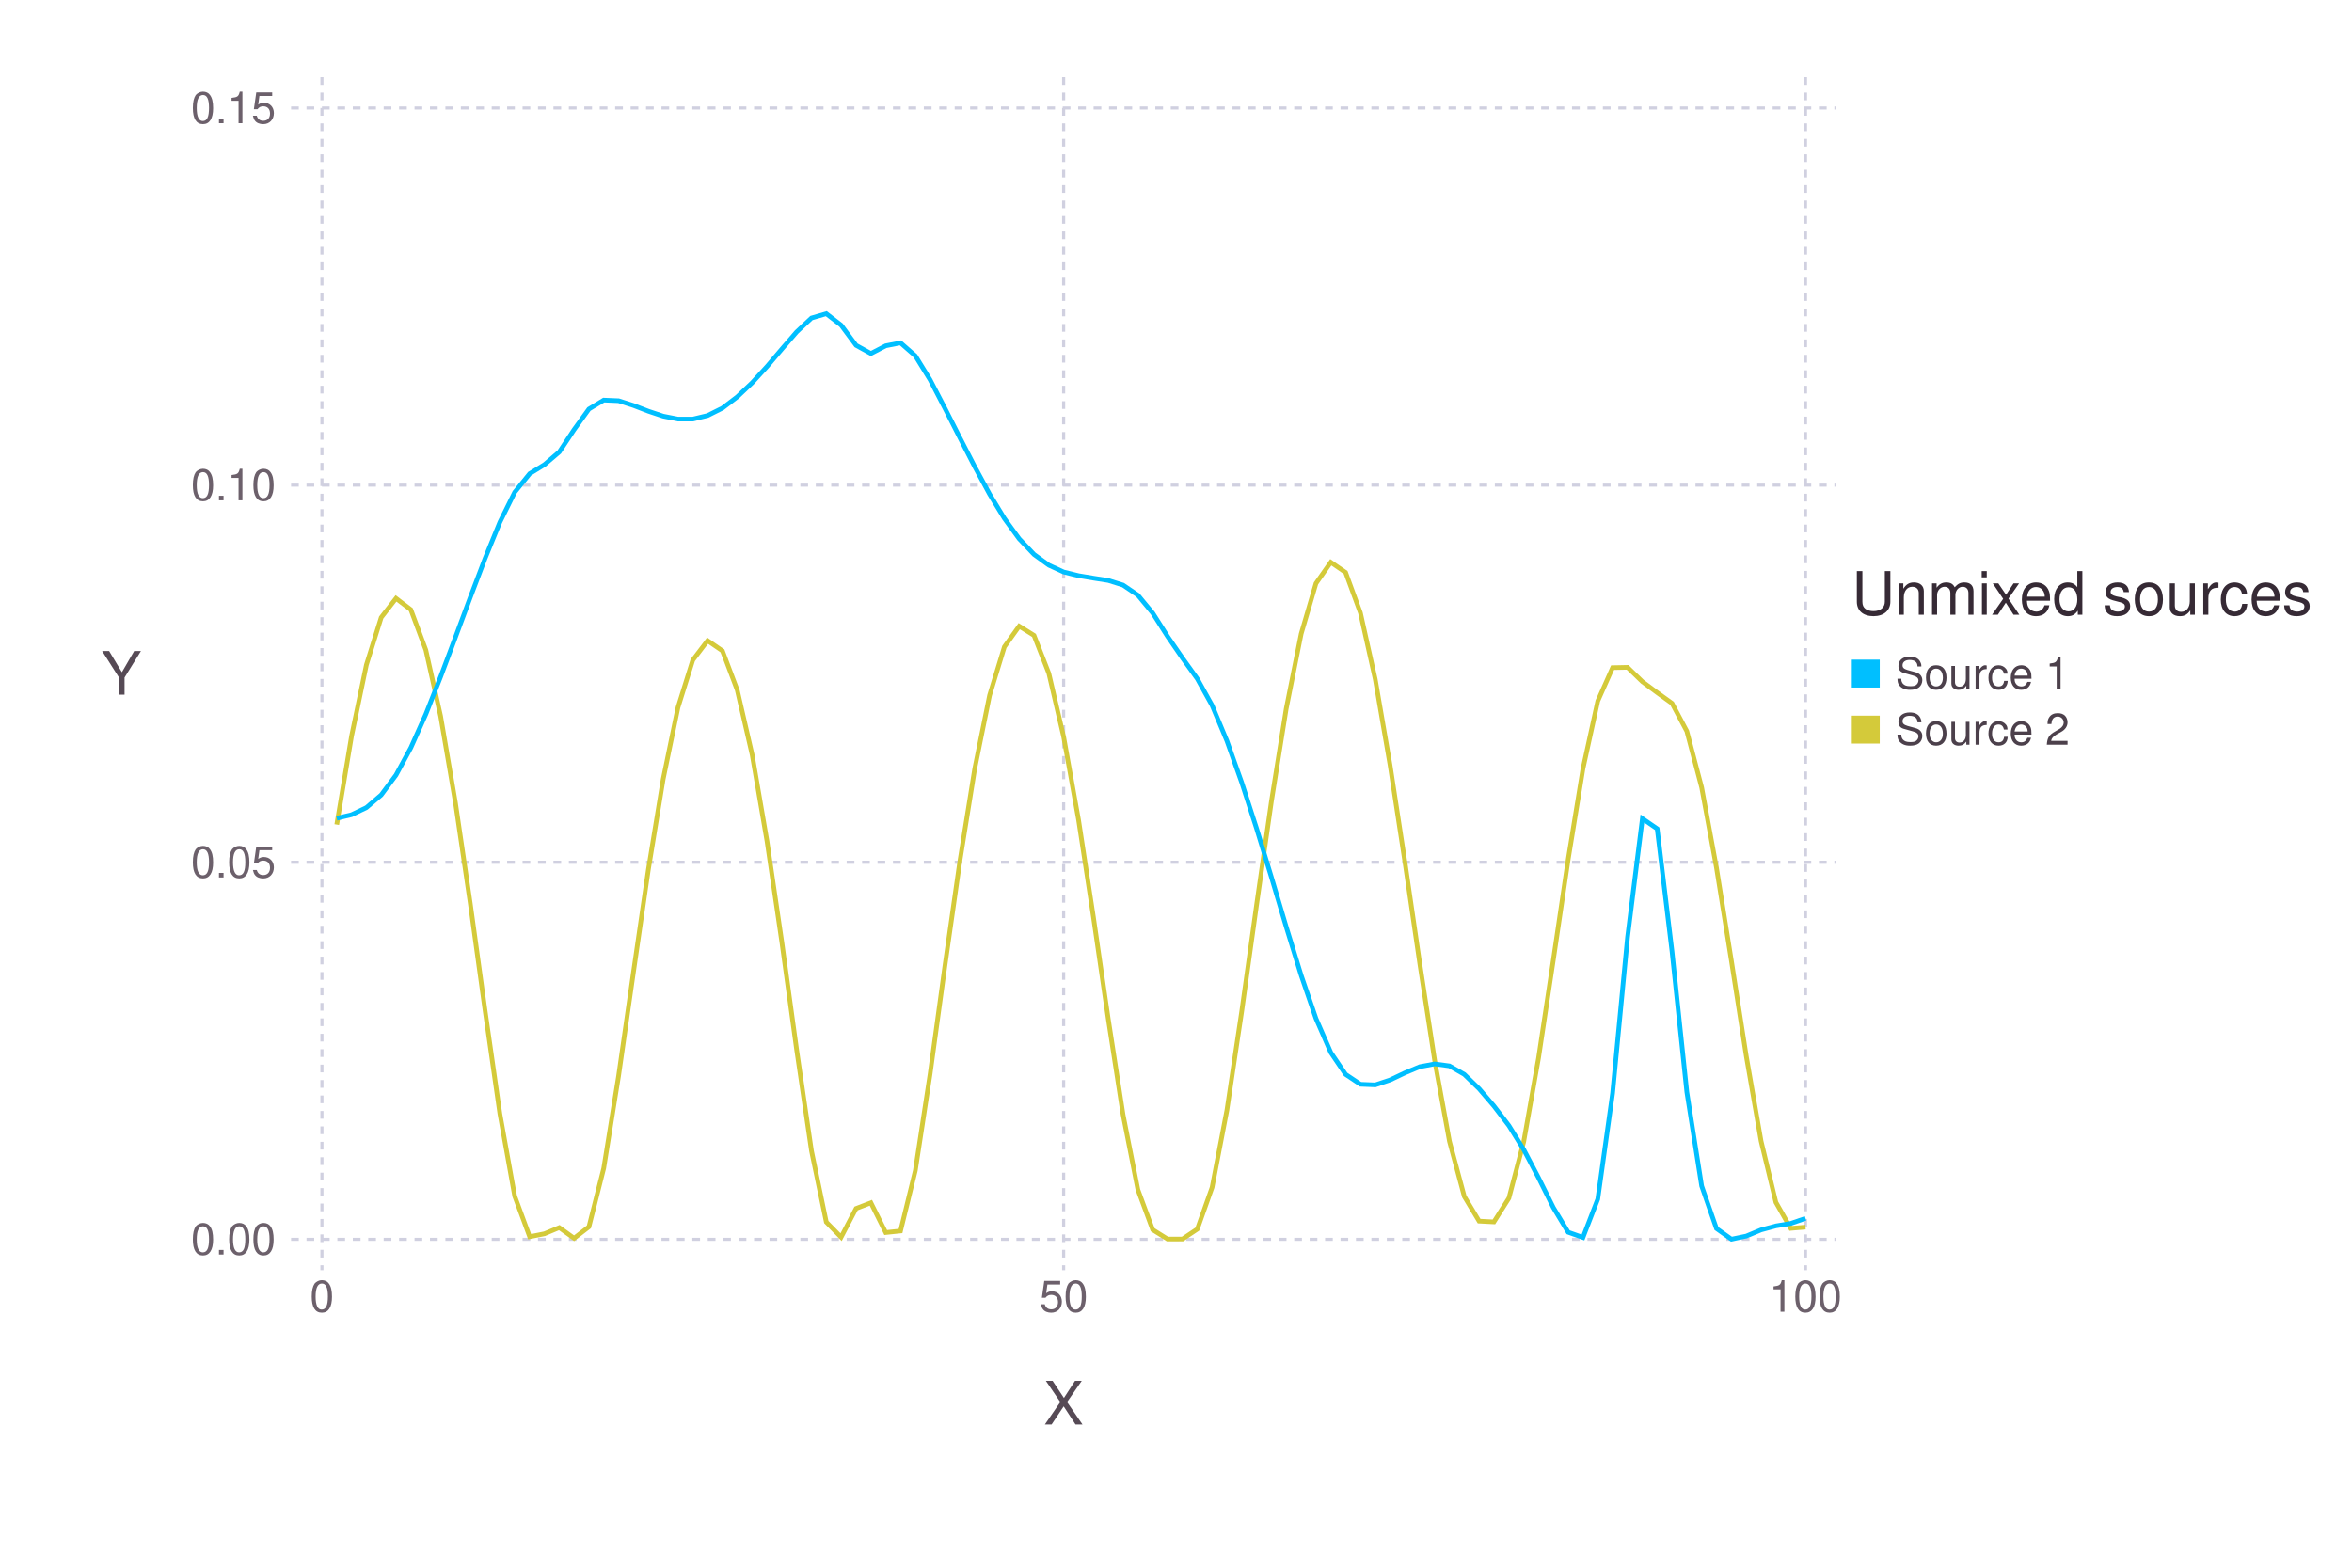
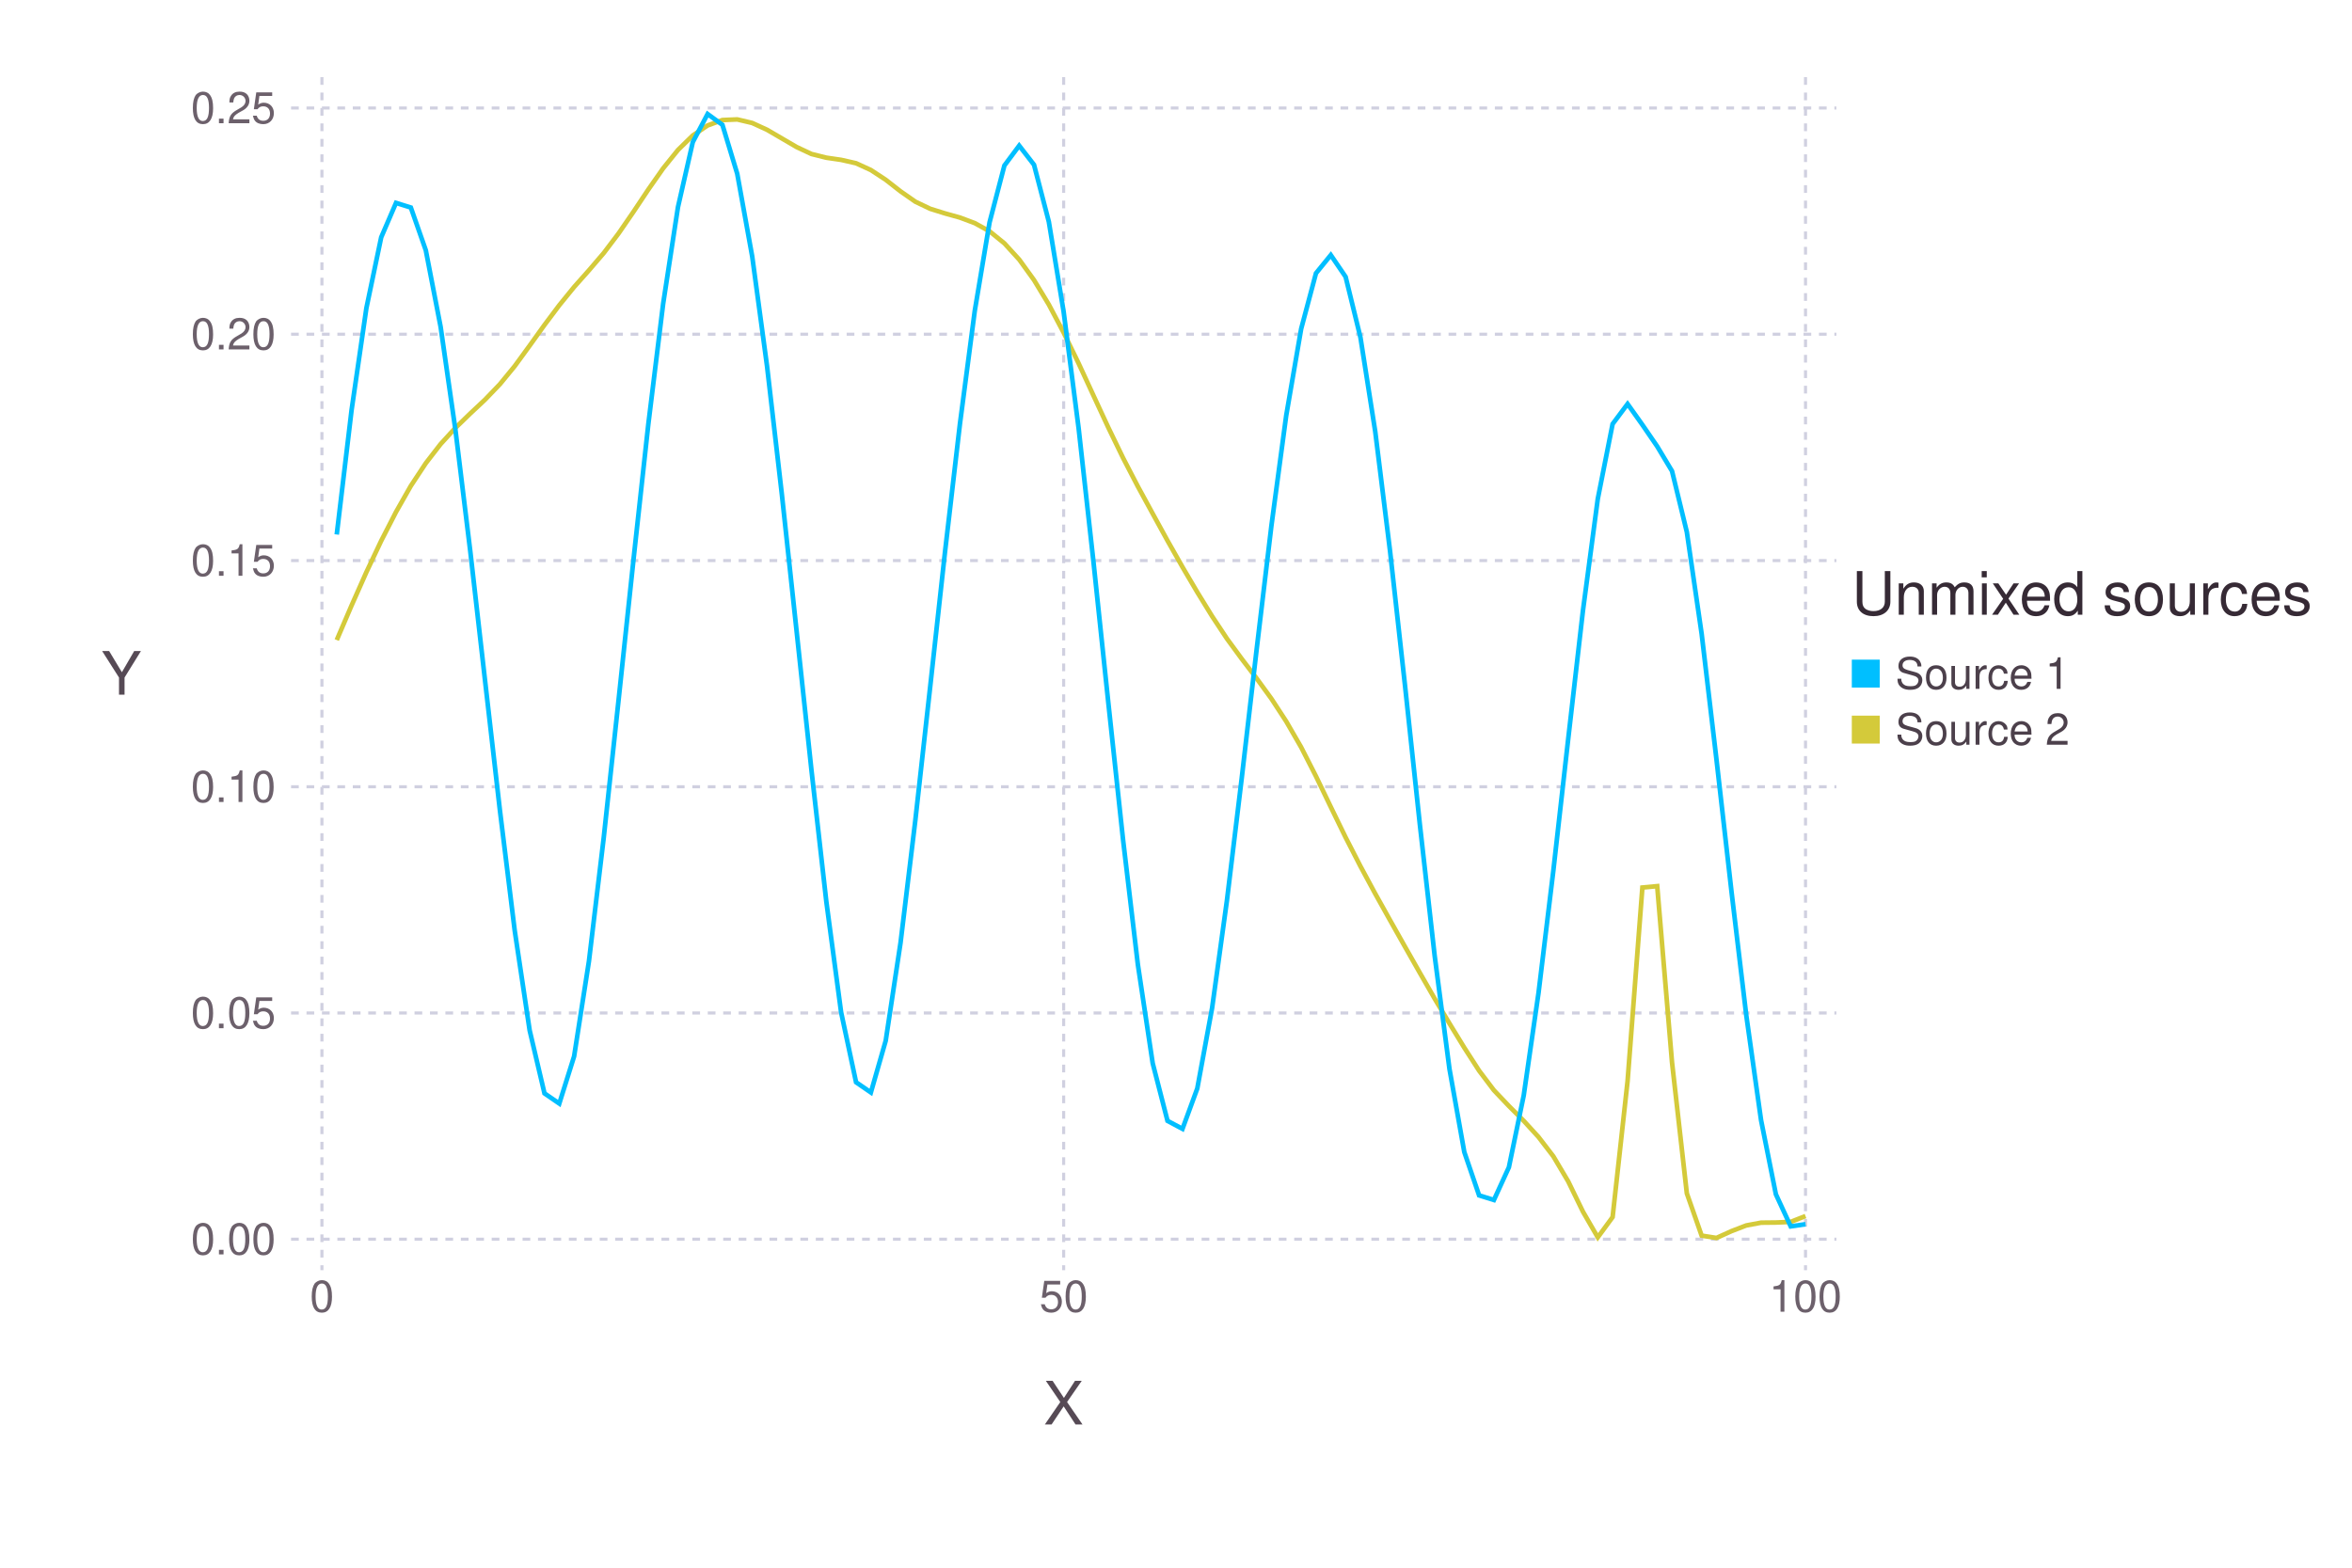
<svg xmlns="http://www.w3.org/2000/svg" version="1.2" width="152.4mm" height="101.6mm" viewBox="0 0 152.4 101.6" stroke="none" fill="#000000" stroke-width="0.3" font-size="3.88">
-   <g class="plotroot xscalable yscalable" id="img-59061e9d-1">
-     <g font-size="3.88" font-family="'PT Sans','Helvetica Neue','Helvetica',sans-serif" fill="#564A55" stroke="#000000" stroke-opacity="0.000" id="img-59061e9d-2">
+   <g class="plotroot xscalable yscalable" id="img-afb9654b-1">
+     <g font-size="3.88" font-family="'PT Sans','Helvetica Neue','Helvetica',sans-serif" fill="#564A55" stroke="#000000" stroke-opacity="0.000" id="img-afb9654b-2">
      <text x="68.92" y="89.99" text-anchor="middle" dy="0.6em">X</text>
    </g>
-     <g class="guide xlabels" font-size="2.82" font-family="'PT Sans Caption','Helvetica Neue','Helvetica',sans-serif" fill="#6C606B" id="img-59061e9d-3">
+     <g class="guide xlabels" font-size="2.82" font-family="'PT Sans Caption','Helvetica Neue','Helvetica',sans-serif" fill="#6C606B" id="img-afb9654b-3">
      <text x="20.86" y="83.32" text-anchor="middle" dy="0.6em">0</text>
      <text x="68.92" y="83.32" text-anchor="middle" dy="0.6em">50</text>
      <text x="116.99" y="83.32" text-anchor="middle" dy="0.6em">100</text>
    </g>
-     <g class="guide colorkey" id="img-59061e9d-4">
-       <g fill="#4C404B" font-size="2.82" font-family="'PT Sans','Helvetica Neue','Helvetica',sans-serif" id="img-59061e9d-5">
-         <text x="122.81" y="43.66" dy="0.35em" id="img-59061e9d-6" class="color_Source_1">Source 1</text>
-         <text x="122.81" y="47.28" dy="0.35em" id="img-59061e9d-7" class="color_Source_2">Source 2</text>
+     <g class="guide colorkey" id="img-afb9654b-4">
+       <g fill="#4C404B" font-size="2.82" font-family="'PT Sans','Helvetica Neue','Helvetica',sans-serif" id="img-afb9654b-5">
+         <text x="122.81" y="43.66" dy="0.35em" id="img-afb9654b-6" class="color_Source_1">Source 1</text>
+         <text x="122.81" y="47.28" dy="0.35em" id="img-afb9654b-7" class="color_Source_2">Source 2</text>
      </g>
-       <g stroke="#000000" stroke-opacity="0.000" id="img-59061e9d-8">
-         <rect x="119.99" y="42.75" width="1.81" height="1.81" id="img-59061e9d-9" class="color_Source_1" fill="#00BFFF" />
-         <rect x="119.99" y="46.38" width="1.81" height="1.81" id="img-59061e9d-10" class="color_Source_2" fill="#D4CA3A" />
+       <g stroke="#000000" stroke-opacity="0.000" id="img-afb9654b-8">
+         <rect x="119.99" y="42.75" width="1.81" height="1.81" id="img-afb9654b-9" fill="#00BFFF" class="color_Source_1" />
+         <rect x="119.99" y="46.38" width="1.81" height="1.81" id="img-afb9654b-10" fill="#D4CA3A" class="color_Source_2" />
      </g>
-       <g fill="#362A35" font-size="3.88" font-family="'PT Sans','Helvetica Neue','Helvetica',sans-serif" stroke="#000000" stroke-opacity="0.000" id="img-59061e9d-11">
-         <text x="119.99" y="39.84" id="img-59061e9d-12">Unmixed sources</text>
+       <g fill="#362A35" font-size="3.88" font-family="'PT Sans','Helvetica Neue','Helvetica',sans-serif" stroke="#000000" stroke-opacity="0.000" id="img-afb9654b-11">
+         <text x="119.99" y="39.84" id="img-afb9654b-12">Unmixed sources</text>
      </g>
    </g>
-     <g clip-path="url(#img-59061e9d-13)">
-       <g id="img-59061e9d-14">
-         <g pointer-events="visible" opacity="1" fill="#000000" fill-opacity="0.000" stroke="#000000" stroke-opacity="0.000" class="guide background" id="img-59061e9d-15">
-           <rect x="18.86" y="5" width="100.14" height="77.32" id="img-59061e9d-16" />
+     <g clip-path="url(#img-afb9654b-13)">
+       <g id="img-afb9654b-14">
+         <g pointer-events="visible" opacity="1" fill="#000000" fill-opacity="0.000" stroke="#000000" stroke-opacity="0.000" class="guide background" id="img-afb9654b-15">
+           <rect x="18.86" y="5" width="100.14" height="77.32" id="img-afb9654b-16" />
        </g>
-         <g class="guide ygridlines xfixed" stroke-dasharray="0.5,0.5" stroke-width="0.2" stroke="#D0D0E0" id="img-59061e9d-17">
-           <path fill="none" d="M18.86,80.32 L 118.99 80.32" id="img-59061e9d-18" />
-           <path fill="none" d="M18.86,55.88 L 118.99 55.88" id="img-59061e9d-19" />
-           <path fill="none" d="M18.86,31.44 L 118.99 31.44" id="img-59061e9d-20" />
-           <path fill="none" d="M18.86,7 L 118.99 7" id="img-59061e9d-21" />
+         <g class="guide ygridlines xfixed" stroke-dasharray="0.5,0.5" stroke-width="0.2" stroke="#D0D0E0" id="img-afb9654b-17">
+           <path fill="none" d="M18.86,80.31 L 118.99 80.31" id="img-afb9654b-18" />
+           <path fill="none" d="M18.86,65.65 L 118.99 65.65" id="img-afb9654b-19" />
+           <path fill="none" d="M18.86,50.99 L 118.99 50.99" id="img-afb9654b-20" />
+           <path fill="none" d="M18.86,36.33 L 118.99 36.33" id="img-afb9654b-21" />
+           <path fill="none" d="M18.86,21.66 L 118.99 21.66" id="img-afb9654b-22" />
+           <path fill="none" d="M18.86,7 L 118.99 7" id="img-afb9654b-23" />
        </g>
-         <g class="guide xgridlines yfixed" stroke-dasharray="0.5,0.5" stroke-width="0.2" stroke="#D0D0E0" id="img-59061e9d-22">
-           <path fill="none" d="M20.86,5 L 20.86 82.32" id="img-59061e9d-23" />
-           <path fill="none" d="M68.92,5 L 68.92 82.32" id="img-59061e9d-24" />
-           <path fill="none" d="M116.99,5 L 116.99 82.32" id="img-59061e9d-25" />
+         <g class="guide xgridlines yfixed" stroke-dasharray="0.5,0.5" stroke-width="0.2" stroke="#D0D0E0" id="img-afb9654b-24">
+           <path fill="none" d="M20.86,5 L 20.86 82.32" id="img-afb9654b-25" />
+           <path fill="none" d="M68.92,5 L 68.92 82.32" id="img-afb9654b-26" />
+           <path fill="none" d="M116.99,5 L 116.99 82.32" id="img-afb9654b-27" />
        </g>
-         <g class="plotpanel" id="img-59061e9d-26">
-           <g stroke-width="0.3" fill="#000000" fill-opacity="0.000" class="geometry color_Source_2" stroke-dasharray="none" stroke="#D4CA3A" id="img-59061e9d-27">
-             <path fill="none" d="M21.82,53.44 L 22.78 47.7 23.74 43.09 24.7 40.02 25.66 38.78 26.62 39.51 27.59 42.12 28.55 46.41 29.51 52.02 30.47 58.54 31.43 65.49 32.39 72.18 33.35 77.52 34.32 80.15 35.28 79.96 36.24 79.56 37.2 80.25 38.16 79.51 39.12 75.71 40.08 69.74 41.05 62.97 42.01 56.36 42.97 50.5 43.93 45.85 44.89 42.78 45.85 41.52 46.81 42.18 47.77 44.72 48.74 48.93 49.7 54.52 50.66 61.06 51.62 68.04 52.58 74.58 53.54 79.2 54.5 80.18 55.47 78.32 56.43 77.95 57.39 79.88 58.35 79.78 59.31 75.86 60.27 69.58 61.23 62.57 62.2 55.78 63.16 49.81 64.12 45.07 65.08 41.92 66.04 40.58 67 41.18 67.96 43.64 68.92 47.75 69.89 53.16 70.85 59.44 71.81 66.03 72.77 72.24 73.73 77.1 74.69 79.7 75.65 80.3 76.62 80.3 77.58 79.66 78.54 76.95 79.5 71.94 80.46 65.53 81.42 58.65 82.38 51.95 83.34 45.94 84.31 41.08 85.27 37.81 86.23 36.44 87.19 37.1 88.15 39.72 89.11 44.02 90.07 49.58 91.04 55.91 92 62.48 92.96 68.72 93.92 73.97 94.88 77.54 95.84 79.14 96.8 79.19 97.77 77.65 98.73 74 99.69 68.57 100.65 62.21 101.61 55.71 102.57 49.82 103.53 45.43 104.49 43.27 105.46 43.25 106.42 44.18 107.38 44.89 108.34 45.58 109.3 47.39 110.26 51.03 111.22 56.23 112.19 62.28 113.15 68.43 114.11 73.95 115.07 77.92 116.03 79.61 116.99 79.53" id="img-59061e9d-28" />
+         <g class="plotpanel" id="img-afb9654b-28">
+           <g stroke-width="0.3" fill="#000000" fill-opacity="0.000" class="geometry color_Source_2" stroke-dasharray="none" stroke="#D4CA3A" id="img-afb9654b-29">
+             <path fill="none" d="M21.82,41.48 L 22.78 39.24 23.74 37.08 24.7 35.05 25.66 33.18 26.62 31.49 27.59 30.02 28.55 28.78 29.51 27.73 30.47 26.8 31.43 25.9 32.39 24.9 33.35 23.73 34.32 22.4 35.28 21.06 36.24 19.78 37.2 18.6 38.16 17.52 39.12 16.4 40.08 15.13 41.05 13.72 42.01 12.28 42.97 10.91 43.93 9.72 44.89 8.78 45.85 8.13 46.81 7.78 47.77 7.74 48.74 7.97 49.7 8.41 50.66 8.97 51.62 9.53 52.58 9.98 53.54 10.22 54.5 10.36 55.47 10.58 56.43 11.02 57.39 11.65 58.35 12.4 59.31 13.07 60.27 13.53 61.23 13.83 62.2 14.1 63.16 14.46 64.12 14.99 65.08 15.77 66.04 16.82 67 18.15 67.96 19.74 68.92 21.56 69.89 23.55 70.85 25.63 71.81 27.7 72.77 29.68 73.73 31.53 74.69 33.29 75.65 35.04 76.62 36.75 77.58 38.38 78.54 39.94 79.5 41.39 80.46 42.7 81.42 43.96 82.38 45.28 83.34 46.75 84.31 48.43 85.27 50.31 86.23 52.3 87.19 54.27 88.15 56.14 89.11 57.92 90.07 59.64 91.04 61.36 92 63.05 92.96 64.72 93.92 66.33 94.88 67.9 95.84 69.39 96.8 70.66 97.77 71.68 98.73 72.64 99.69 73.69 100.65 74.94 101.61 76.56 102.57 78.53 103.53 80.19 104.49 78.88 105.46 70.07 106.42 57.52 107.38 57.43 108.34 68.85 109.3 77.34 110.26 80.08 111.22 80.23 112.19 79.79 113.15 79.42 114.11 79.24 115.07 79.23 116.03 79.19 116.99 78.81" id="img-afb9654b-30" />
          </g>
-           <g stroke-width="0.3" fill="#000000" fill-opacity="0.000" class="geometry color_Source_1" stroke-dasharray="none" stroke="#00BFFF" id="img-59061e9d-29">
-             <path fill="none" d="M21.82,53.03 L 22.78 52.8 23.74 52.34 24.7 51.52 25.66 50.23 26.62 48.46 27.59 46.29 28.55 43.86 29.51 41.3 30.47 38.72 31.43 36.19 32.39 33.84 33.35 31.9 34.32 30.7 35.28 30.11 36.24 29.29 37.2 27.84 38.16 26.51 39.12 25.93 40.08 25.97 41.05 26.28 42.01 26.65 42.97 26.97 43.93 27.16 44.89 27.16 45.85 26.93 46.81 26.45 47.77 25.72 48.74 24.8 49.7 23.75 50.66 22.62 51.62 21.51 52.58 20.61 53.54 20.33 54.5 21.07 55.47 22.38 56.43 22.91 57.39 22.41 58.35 22.22 59.31 23.06 60.27 24.62 61.23 26.47 62.2 28.38 63.16 30.25 64.12 32.02 65.08 33.6 66.04 34.92 67 35.93 67.96 36.63 68.92 37.07 69.89 37.31 70.85 37.47 71.81 37.62 72.77 37.92 73.73 38.57 74.69 39.73 75.65 41.24 76.62 42.65 77.58 43.99 78.54 45.72 79.5 48.02 80.46 50.72 81.42 53.69 82.38 56.84 83.34 60.06 84.31 63.21 85.27 66.01 86.23 68.21 87.19 69.63 88.15 70.27 89.11 70.31 90.07 69.99 91.04 69.53 92 69.13 92.96 68.95 93.92 69.08 94.88 69.63 95.84 70.56 96.8 71.68 97.77 72.95 98.73 74.5 99.69 76.33 100.65 78.26 101.61 79.86 102.57 80.2 103.53 77.71 104.49 70.85 105.46 60.73 106.42 53.05 107.38 53.71 108.34 61.66 109.3 70.77 110.26 76.86 111.22 79.62 112.19 80.31 113.15 80.11 114.11 79.71 115.07 79.45 116.03 79.29 116.99 78.96" id="img-59061e9d-30" />
+           <g stroke-width="0.3" fill="#000000" fill-opacity="0.000" class="geometry color_Source_1" stroke-dasharray="none" stroke="#00BFFF" id="img-afb9654b-31">
+             <path fill="none" d="M21.82,34.64 L 22.78 26.58 23.74 19.97 24.7 15.38 25.66 13.15 26.62 13.45 27.59 16.22 28.55 21.18 29.51 27.86 30.47 35.71 31.43 44.12 32.39 52.5 33.35 60.3 34.32 66.78 35.28 70.86 36.24 71.52 37.2 68.46 38.16 62.3 39.12 54.28 40.08 45.38 41.05 36.25 42.01 27.48 42.97 19.68 43.93 13.42 44.89 9.21 45.85 7.39 46.81 8.09 47.77 11.26 48.74 16.62 49.7 23.72 50.66 32.03 51.62 40.94 52.58 49.92 53.54 58.41 54.5 65.6 55.47 70.14 56.43 70.8 57.39 67.45 58.35 61.11 59.31 53.16 60.27 44.53 61.23 35.79 62.2 27.47 63.16 20.15 64.12 14.41 65.08 10.73 66.04 9.44 67 10.68 67.96 14.37 68.92 20.21 69.89 27.75 70.85 36.39 71.81 45.5 72.77 54.43 73.73 62.52 74.69 68.91 75.65 72.64 76.62 73.16 77.58 70.54 78.54 65.32 79.5 58.36 80.46 50.42 81.42 42.13 82.38 34.09 83.34 26.94 84.31 21.31 85.27 17.71 86.23 16.53 87.19 17.94 88.15 21.86 89.11 27.97 90.07 35.72 91.04 44.44 92 53.43 92.96 61.94 93.92 69.28 94.88 74.66 95.84 77.47 96.8 77.77 97.77 75.65 98.73 71 99.69 64.35 100.65 56.43 101.61 47.92 102.57 39.56 103.53 32.33 104.49 27.48 105.46 26.18 106.42 27.53 107.38 28.93 108.34 30.53 109.3 34.48 110.26 41.08 111.22 49.22 112.19 57.75 113.15 65.79 114.11 72.6 115.07 77.4 116.03 79.48 116.99 79.34" id="img-afb9654b-32" />
          </g>
        </g>
      </g>
    </g>
-     <g class="guide ylabels" font-size="2.82" font-family="'PT Sans Caption','Helvetica Neue','Helvetica',sans-serif" fill="#6C606B" id="img-59061e9d-31">
-       <text x="17.86" y="80.32" text-anchor="end" dy="0.35em" id="img-59061e9d-32">0.00</text>
-       <text x="17.86" y="55.88" text-anchor="end" dy="0.35em" id="img-59061e9d-33">0.05</text>
-       <text x="17.86" y="31.44" text-anchor="end" dy="0.35em" id="img-59061e9d-34">0.10</text>
-       <text x="17.86" y="7" text-anchor="end" dy="0.35em" id="img-59061e9d-35">0.15</text>
+     <g class="guide ylabels" font-size="2.82" font-family="'PT Sans Caption','Helvetica Neue','Helvetica',sans-serif" fill="#6C606B" id="img-afb9654b-33">
+       <text x="17.86" y="80.31" text-anchor="end" dy="0.35em" id="img-afb9654b-34">0.00</text>
+       <text x="17.86" y="65.65" text-anchor="end" dy="0.35em" id="img-afb9654b-35">0.05</text>
+       <text x="17.86" y="50.99" text-anchor="end" dy="0.35em" id="img-afb9654b-36">0.10</text>
+       <text x="17.86" y="36.33" text-anchor="end" dy="0.35em" id="img-afb9654b-37">0.15</text>
+       <text x="17.86" y="21.66" text-anchor="end" dy="0.35em" id="img-afb9654b-38">0.20</text>
+       <text x="17.86" y="7" text-anchor="end" dy="0.35em" id="img-afb9654b-39">0.25</text>
    </g>
-     <g font-size="3.88" font-family="'PT Sans','Helvetica Neue','Helvetica',sans-serif" fill="#564A55" stroke="#000000" stroke-opacity="0.000" id="img-59061e9d-36">
-       <text x="9.16" y="43.66" text-anchor="end" dy="0.35em" id="img-59061e9d-37">Y</text>
+     <g font-size="3.88" font-family="'PT Sans','Helvetica Neue','Helvetica',sans-serif" fill="#564A55" stroke="#000000" stroke-opacity="0.000" id="img-afb9654b-40">
+       <text x="9.16" y="43.66" text-anchor="end" dy="0.35em" id="img-afb9654b-41">Y</text>
    </g>
  </g>
  <defs>
-     <clipPath id="img-59061e9d-13">
+     <clipPath id="img-afb9654b-13">
      <path d="M18.86,5 L 118.99 5 118.99 82.32 18.86 82.32" />
    </clipPath>
  </defs>
</svg>
